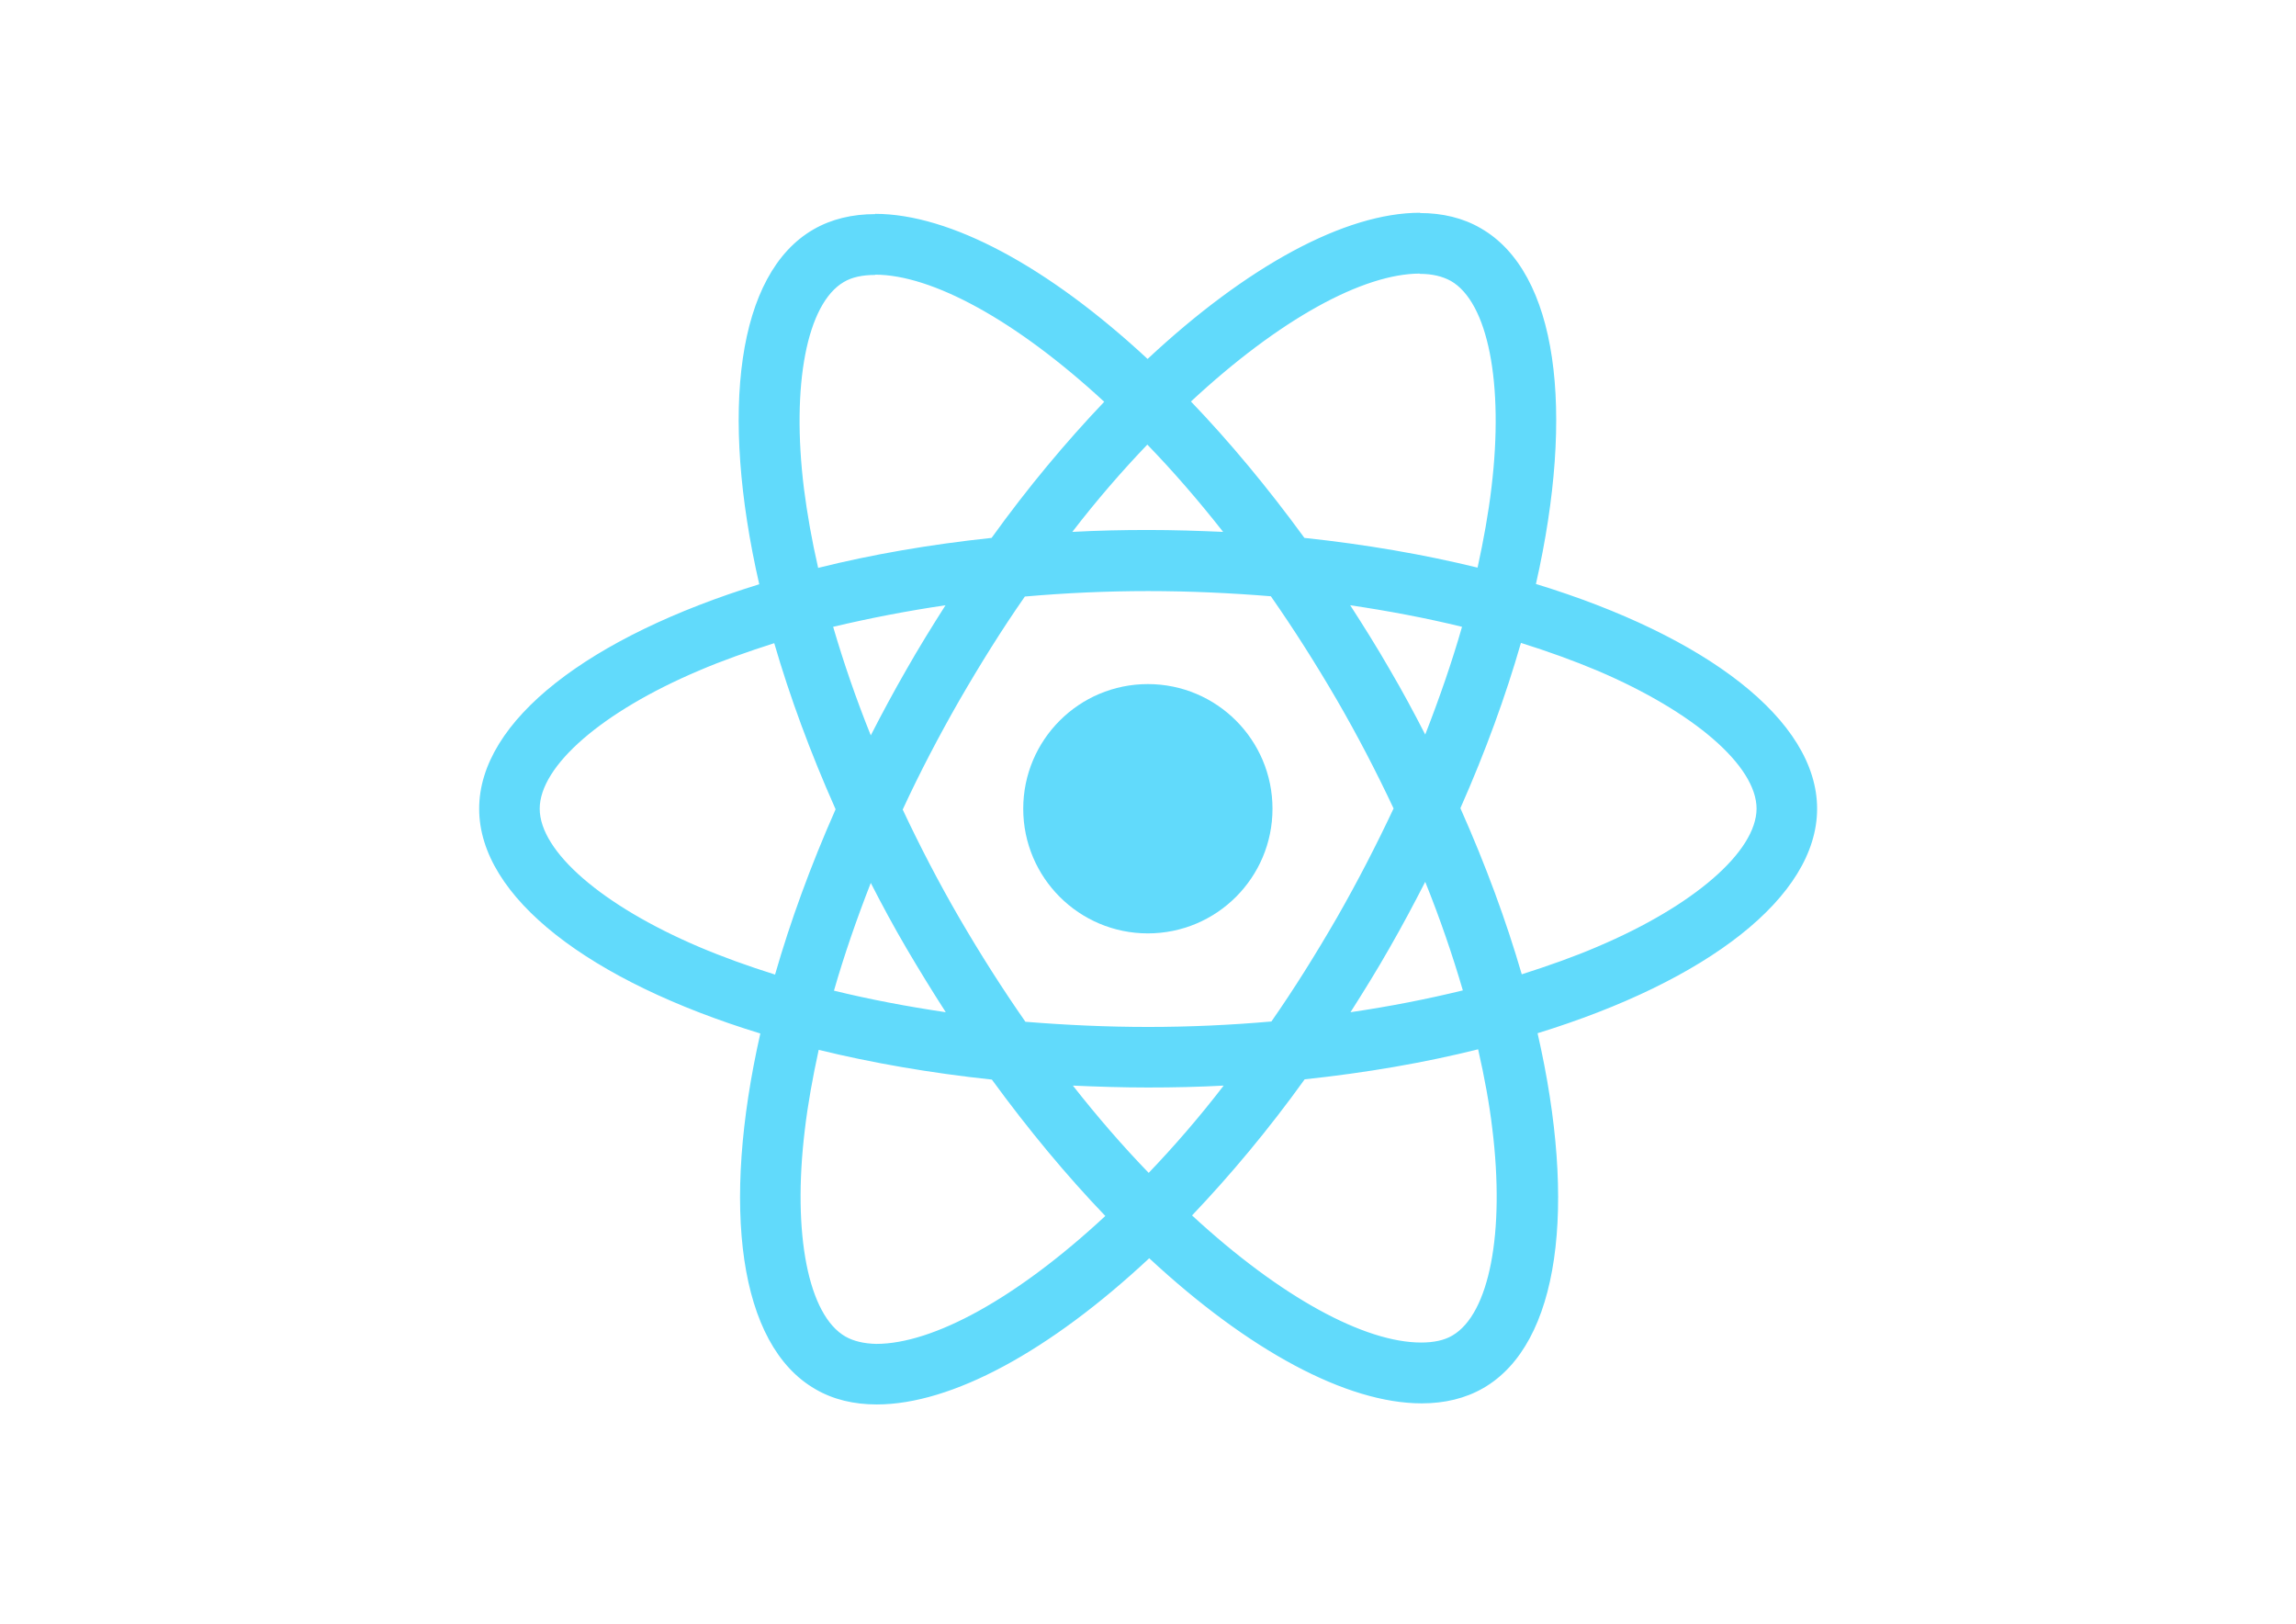
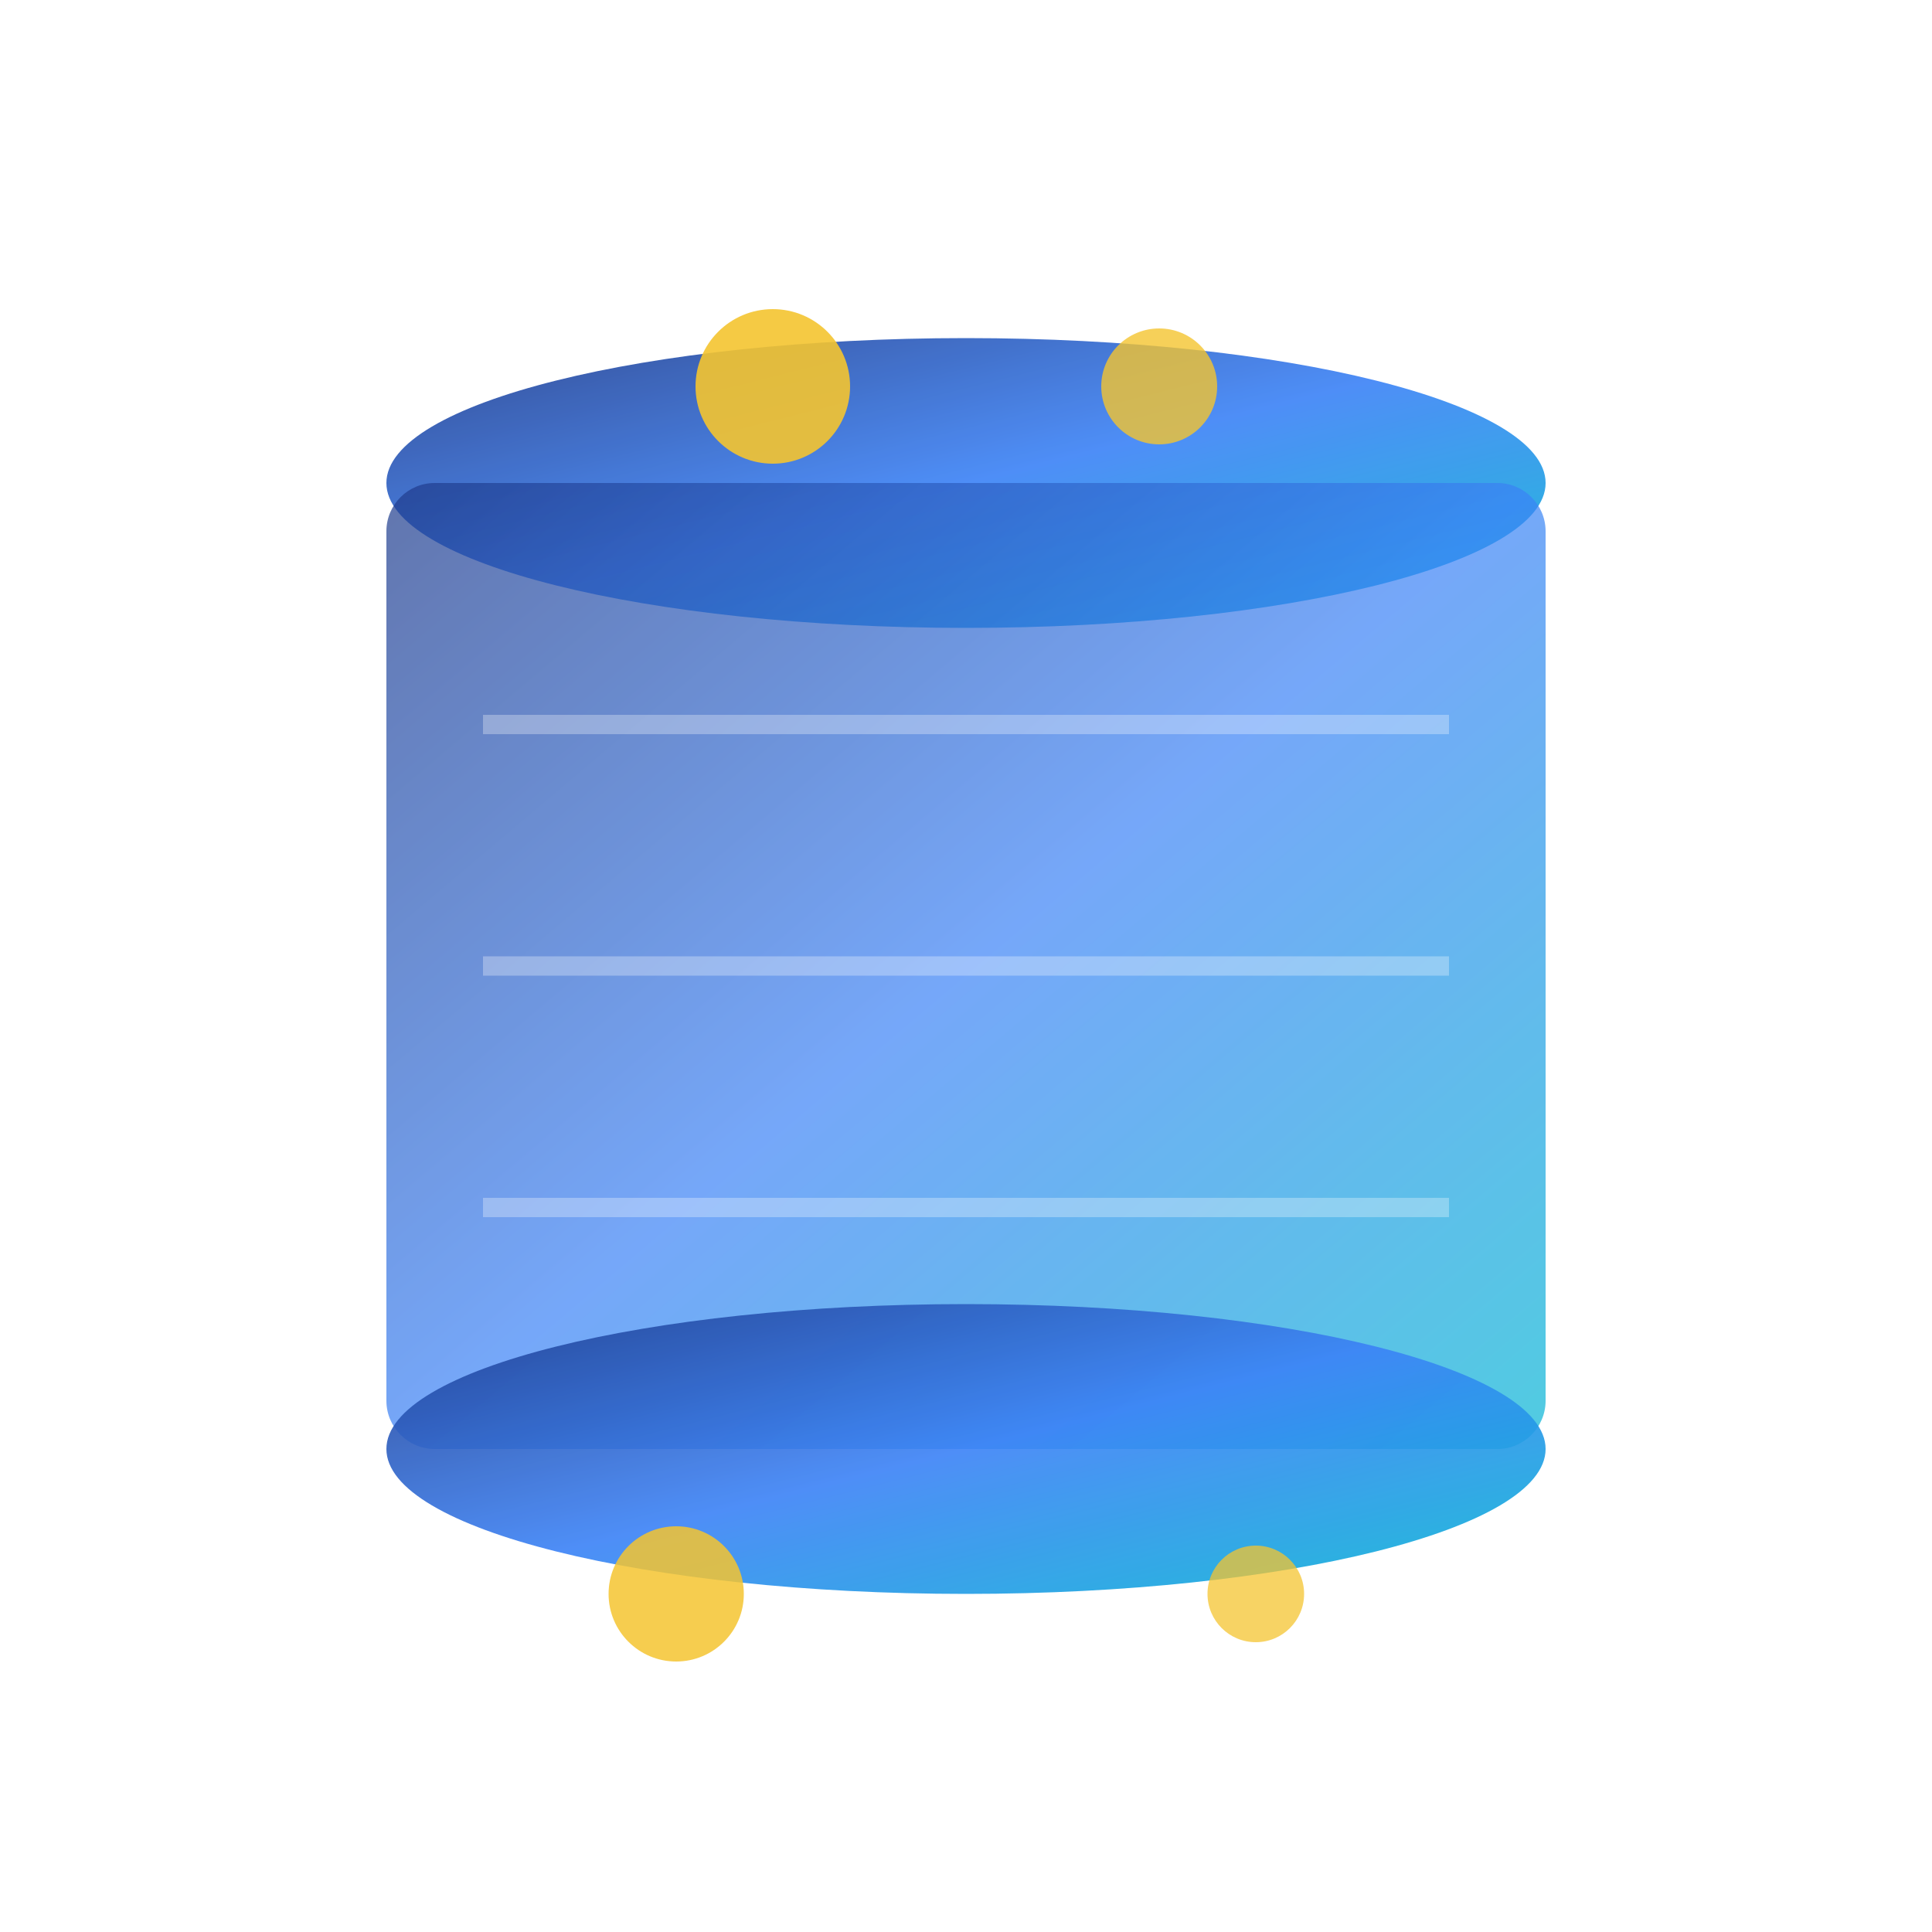
- <svg xmlns="http://www.w3.org/2000/svg" viewBox="0 0 841.9 595.3">
-   <g fill="#61DAFB">
-     <path d="M666.3 296.5c0-32.5-40.7-63.3-103.1-82.4 14.4-63.6 8-114.2-20.2-130.4-6.5-3.8-14.1-5.6-22.4-5.6v22.3c4.6 0 8.3.9 11.4 2.6 13.6 7.8 19.5 37.5 14.9 75.7-1.1 9.4-2.9 19.3-5.1 29.4-19.6-4.8-41-8.5-63.5-10.9-13.5-18.5-27.5-35.3-41.6-50 32.6-30.3 63.2-46.9 84-46.9V78c-27.5 0-63.5 19.6-99.9 53.6-36.4-33.8-72.4-53.2-99.9-53.2v22.3c20.7 0 51.4 16.5 84 46.6-14 14.7-28 31.4-41.3 49.9-22.6 2.4-44 6.1-63.6 11-2.3-10-4-19.7-5.2-29-4.7-38.2 1.1-67.9 14.6-75.8 3-1.8 6.9-2.6 11.5-2.6V78.5c-8.4 0-16 1.8-22.6 5.6-28.1 16.2-34.4 66.7-19.9 130.1-62.2 19.2-102.7 49.9-102.7 82.3 0 32.5 40.7 63.3 103.1 82.4-14.4 63.6-8 114.2 20.2 130.4 6.5 3.8 14.1 5.6 22.5 5.6 27.5 0 63.5-19.6 99.9-53.6 36.4 33.8 72.4 53.2 99.9 53.2 8.4 0 16-1.8 22.6-5.6 28.1-16.2 34.4-66.7 19.9-130.1 62-19.1 102.5-49.9 102.5-82.3zm-130.2-66.7c-3.7 12.9-8.3 26.2-13.5 39.5-4.1-8-8.4-16-13.1-24-4.6-8-9.5-15.8-14.4-23.4 14.2 2.1 27.9 4.7 41 7.9zm-45.8 106.5c-7.8 13.5-15.8 26.3-24.1 38.2-14.9 1.3-30 2-45.2 2-15.1 0-30.2-.7-45-1.9-8.3-11.9-16.4-24.6-24.2-38-7.6-13.1-14.5-26.4-20.8-39.8 6.2-13.4 13.2-26.8 20.7-39.9 7.8-13.5 15.8-26.3 24.1-38.2 14.9-1.3 30-2 45.2-2 15.1 0 30.2.7 45 1.9 8.3 11.9 16.4 24.6 24.2 38 7.6 13.1 14.5 26.4 20.8 39.8-6.3 13.4-13.2 26.8-20.7 39.9zm32.3-13c5.4 13.4 10 26.8 13.8 39.8-13.1 3.2-26.9 5.9-41.2 8 4.9-7.7 9.8-15.6 14.4-23.7 4.6-8 8.9-16.1 13-24.1zM421.2 430c-9.3-9.6-18.6-20.3-27.8-32 9 .4 18.2.7 27.5.7 9.4 0 18.7-.2 27.8-.7-9 11.7-18.3 22.4-27.5 32zm-74.4-58.9c-14.2-2.1-27.9-4.7-41-7.9 3.7-12.9 8.3-26.2 13.5-39.5 4.1 8 8.4 16 13.1 24 4.7 8 9.5 15.8 14.4 23.4zM420.7 163c9.3 9.6 18.6 20.3 27.8 32-9-.4-18.2-.7-27.5-.7-9.4 0-18.7.2-27.8.7 9-11.7 18.3-22.4 27.5-32zm-74 58.9c-4.9 7.7-9.8 15.6-14.4 23.7-4.6 8-8.9 16-13 24-5.4-13.4-10-26.8-13.8-39.8 13.1-3.1 26.9-5.8 41.2-7.9zm-90.5 125.2c-35.4-15.1-58.3-34.9-58.3-50.6 0-15.7 22.9-35.6 58.3-50.6 8.6-3.7 18-7 27.7-10.1 5.7 19.6 13.2 40 22.5 60.9-9.2 20.8-16.6 41.1-22.2 60.6-9.9-3.1-19.3-6.5-28-10.2zM310 490c-13.6-7.8-19.5-37.5-14.9-75.7 1.1-9.4 2.9-19.3 5.1-29.4 19.6 4.8 41 8.5 63.5 10.9 13.5 18.5 27.5 35.3 41.6 50-32.6 30.3-63.2 46.9-84 46.9-4.5-.1-8.3-1-11.3-2.7zm237.2-76.2c4.7 38.2-1.1 67.9-14.6 75.8-3 1.8-6.9 2.6-11.5 2.6-20.7 0-51.4-16.5-84-46.6 14-14.7 28-31.4 41.3-49.9 22.6-2.4 44-6.1 63.6-11 2.3 10.1 4.1 19.8 5.2 29.1zm38.5-66.7c-8.6 3.7-18 7-27.7 10.1-5.7-19.6-13.2-40-22.5-60.9 9.2-20.8 16.6-41.1 22.2-60.6 9.9 3.1 19.3 6.5 28.1 10.2 35.4 15.1 58.3 34.9 58.3 50.6-.1 15.7-23 35.6-58.4 50.6zM320.8 78.4z" />
-     <circle cx="420.9" cy="296.5" r="45.7" />
-     <path d="M520.5 78.1z" />
-   </g>
+ <svg xmlns="http://www.w3.org/2000/svg" viewBox="0 0 200 200">
+   <defs>
+     <linearGradient id="grad1" x1="0%" y1="0%" x2="100%" y2="100%">
+       <stop offset="0%" style="stop-color:#1e3a8a;stop-opacity:1" />
+       <stop offset="50%" style="stop-color:#3b82f6;stop-opacity:1" />
+       <stop offset="100%" style="stop-color:#06b6d4;stop-opacity:1" />
+     </linearGradient>
+   </defs>
+   <ellipse cx="100" cy="50" rx="60" ry="15" fill="url(#grad1)" opacity="0.9" />
+   <rect x="40" y="50" width="120" height="100" fill="url(#grad1)" opacity="0.7" rx="5" />
+   <ellipse cx="100" cy="150" rx="60" ry="15" fill="url(#grad1)" opacity="0.9" />
+   <line x1="50" y1="75" x2="150" y2="75" stroke="rgba(255,255,255,0.3)" stroke-width="2" />
+   <line x1="50" y1="100" x2="150" y2="100" stroke="rgba(255,255,255,0.3)" stroke-width="2" />
+   <line x1="50" y1="125" x2="150" y2="125" stroke="rgba(255,255,255,0.3)" stroke-width="2" />
+   <circle cx="80" cy="40" r="8" fill="#F4C430" opacity="0.9">
+     <animate attributeName="opacity" values="0.9;0.5;0.9" dur="2s" repeatCount="indefinite" />
+   </circle>
+   <circle cx="120" cy="40" r="6" fill="#F4C430" opacity="0.8">
+     <animate attributeName="opacity" values="0.8;0.4;0.8" dur="2.5s" repeatCount="indefinite" />
+   </circle>
+   <circle cx="70" cy="165" r="7" fill="#F4C430" opacity="0.85">
+     <animate attributeName="opacity" values="0.85;0.45;0.85" dur="2.2s" repeatCount="indefinite" />
+   </circle>
+   <circle cx="130" cy="165" r="5" fill="#F4C430" opacity="0.75">
+     <animate attributeName="opacity" values="0.75;0.35;0.75" dur="2.8s" repeatCount="indefinite" />
+   </circle>
</svg>
